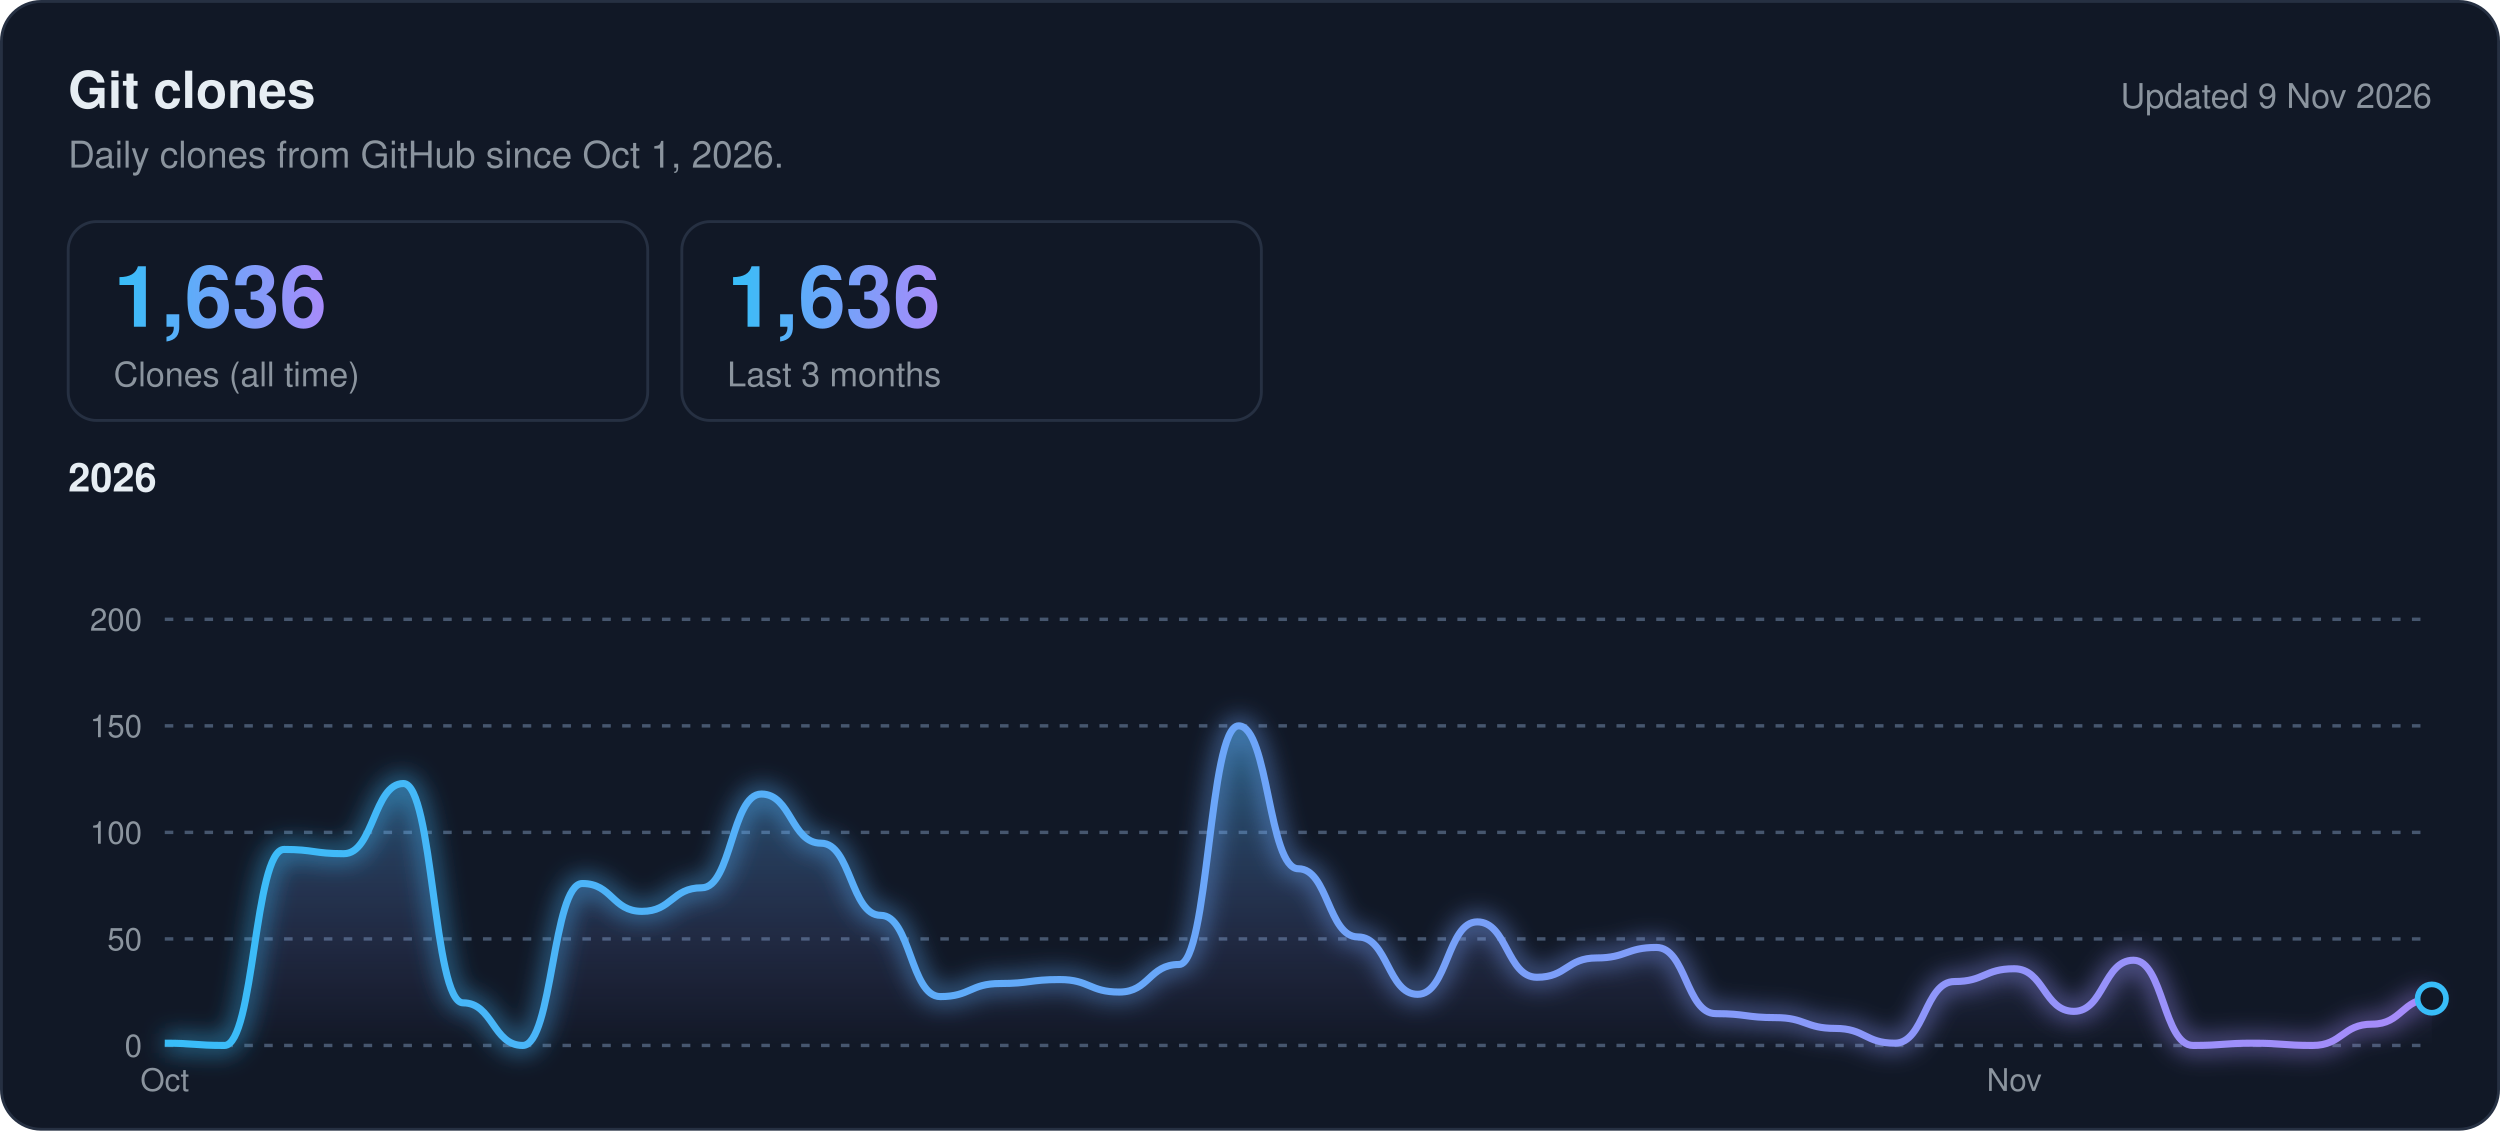
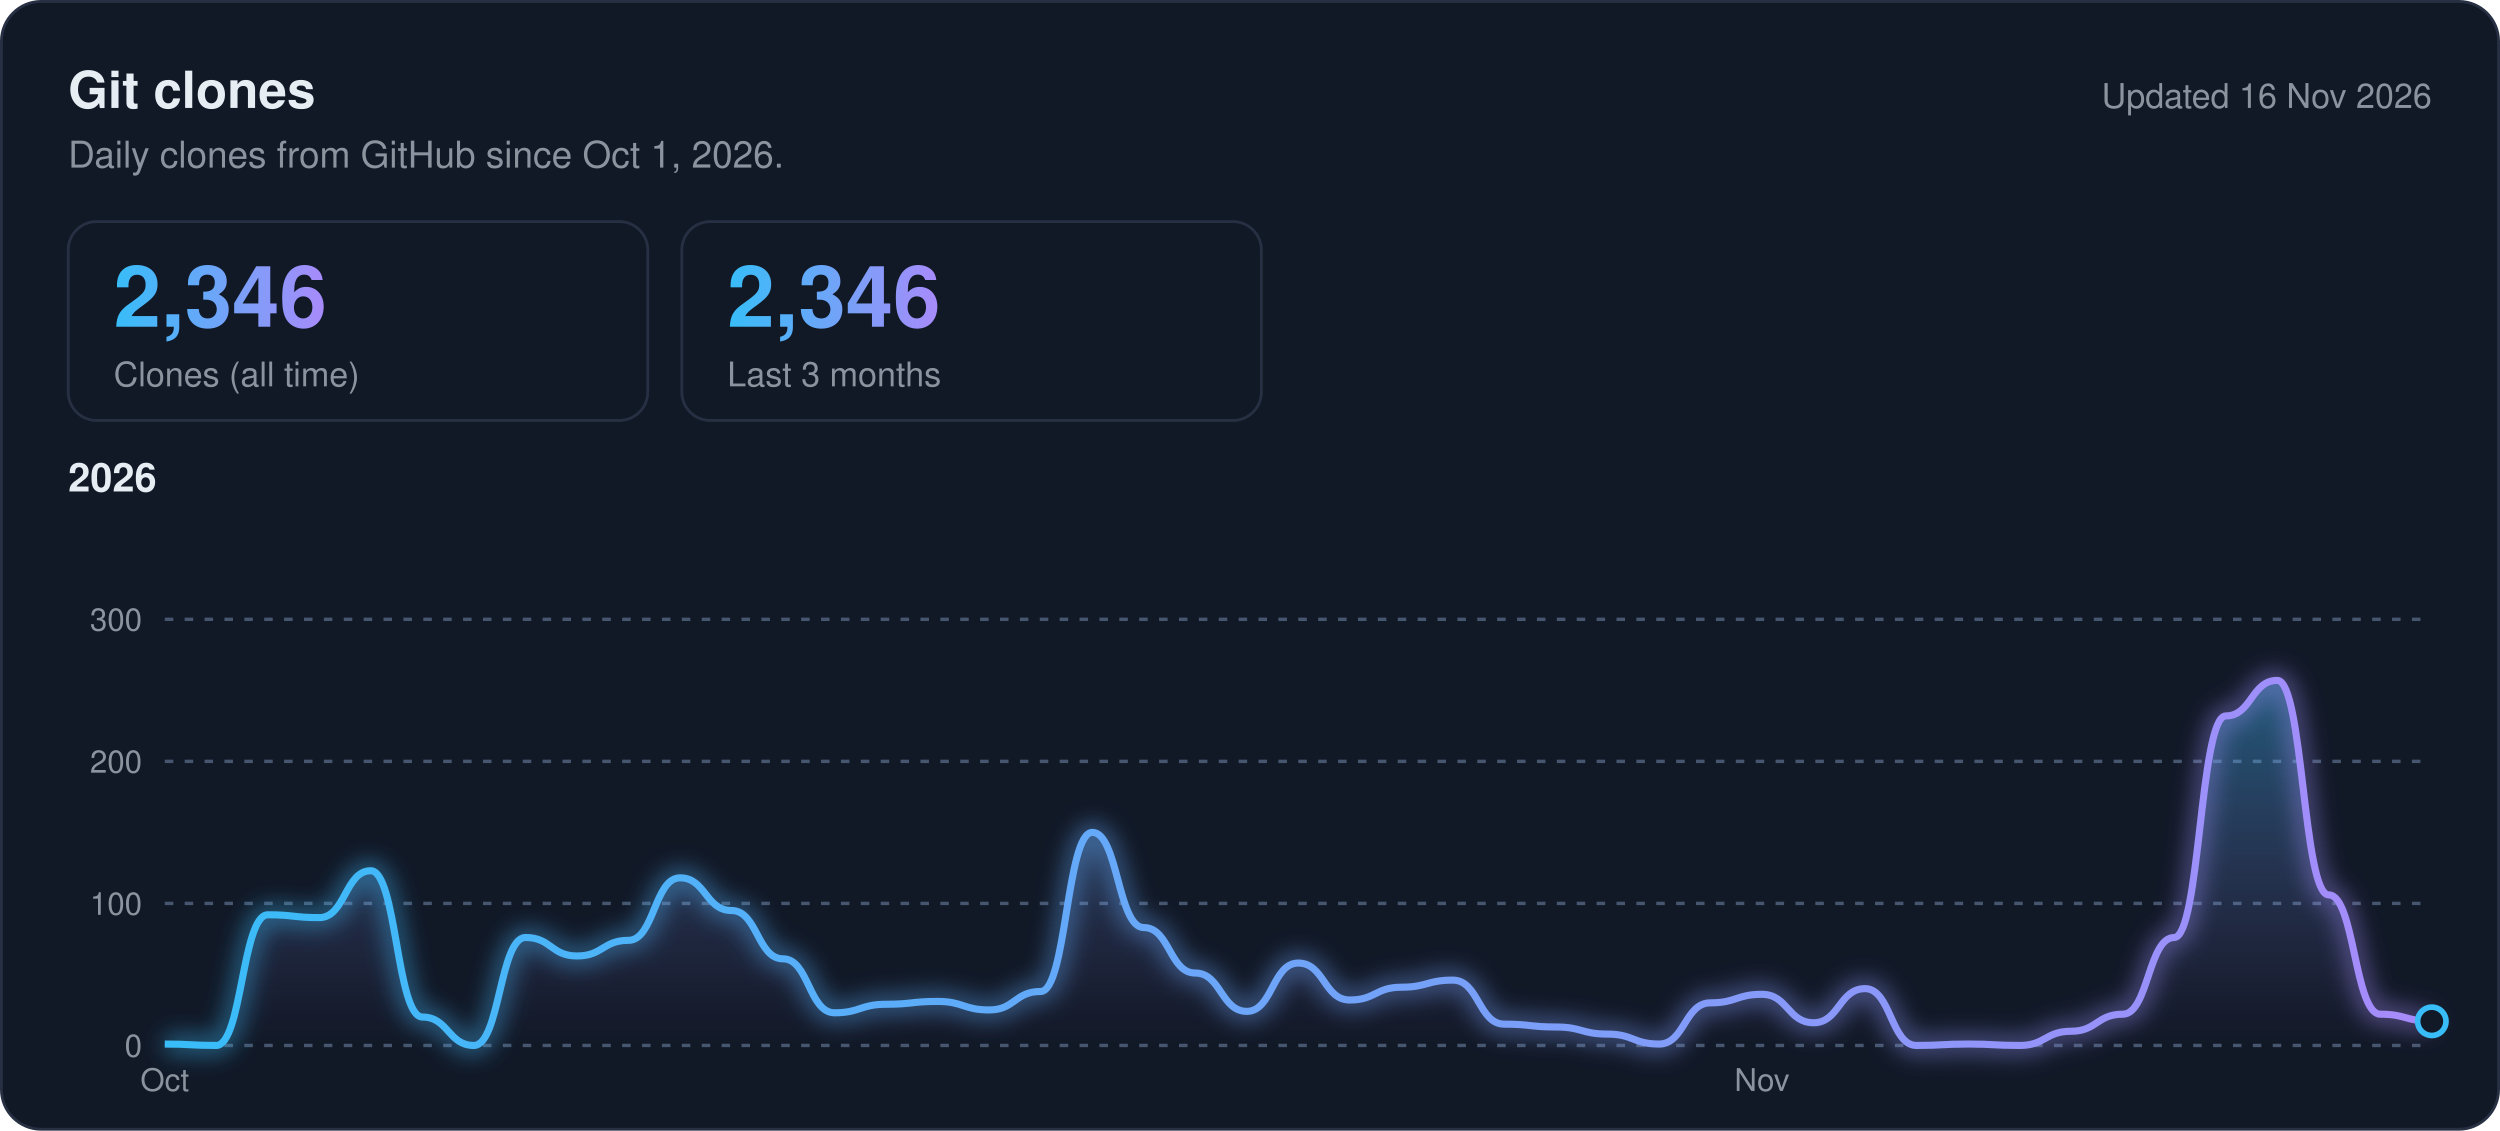
<svg xmlns="http://www.w3.org/2000/svg" viewBox="0 0 880 398" width="880" height="398" role="img" aria-label="Git clones" font-family="'Segoe UI', system-ui, -apple-system, Helvetica, Arial, sans-serif">
  <style>@keyframes draw{from{stroke-dasharray:1;stroke-dashoffset:1}to{stroke-dasharray:1;stroke-dashoffset:0}}@keyframes fade{from{opacity:0}}.ln,.gw{animation:draw 2.2s ease-out .2s backwards}.fd{animation:fade 1.4s ease 1.2s backwards}@media (prefers-reduced-motion:reduce){.lwv{display:none}}@media (prefers-reduced-motion:reduce){*{animation:none!important}}</style>
  <defs>
    <linearGradient id="lg" x1="0" x2="1">
      <stop offset="0" stop-color="#38bdf8" />
      <stop offset="1" stop-color="#a78bfa" />
    </linearGradient>
    <linearGradient id="ag" x1="0" x2="0" y1="0" y2="1">
      <stop offset="0" stop-color="#38bdf8" stop-opacity=".4" />
      <stop offset="1" stop-color="#a78bfa" stop-opacity="0" />
    </linearGradient>
    <filter id="gw" x="-5%" y="-30%" width="110%" height="160%">
      <feGaussianBlur stdDeviation="4" />
    </filter>
    <linearGradient id="wv0" gradientUnits="userSpaceOnUse" x1="0" y1="0" x2="880" y2="0" gradientTransform="translate(-20,0)">
      <stop offset="0" stop-color="#fff" stop-opacity="0" />
      <stop offset=".04" stop-color="#fff" stop-opacity="0" />
      <stop offset=".08" stop-color="#fff" stop-opacity="1" />
      <stop offset=".086" stop-color="#fff" stop-opacity="0" />
      <stop offset="1" stop-color="#fff" stop-opacity="0" />
      <animateTransform attributeName="gradientTransform" type="translate" values="-20 0;825 0" keyTimes="0;1" dur="8s" begin="2.4s" repeatCount="indefinite" />
    </linearGradient>
  </defs>
  <rect x=".5" y=".5" width="879" height="397" rx="14" fill="#111826" stroke="#263042" />
  <text x="24" y="38" font-size="18" font-weight="700" fill="#e6edf3">Git clones</text>
  <text x="24" y="59" font-size="13" fill="#8b949e">Daily clones from GitHub since Oct 1, 2026.</text>
-   <text x="856" y="38" font-size="12" fill="#8b949e" text-anchor="end">Updated 9 Nov 2026</text>
+   <text x="856" y="38" font-size="12" fill="#8b949e" text-anchor="end">Updated 16 Nov 2026</text>
  <rect x="24" y="78" width="204" height="70" rx="10" fill="none" stroke="#263042" />
-   <text x="40" y="115" font-size="30" font-weight="700" fill="url(#lg)">1,636</text>
+   <text x="40" y="115" font-size="30" font-weight="700" fill="url(#lg)">2,346</text>
  <text x="40" y="136" font-size="12" fill="#8b949e">Clones (all time)</text>
  <rect x="240" y="78" width="204" height="70" rx="10" fill="none" stroke="#263042" />
-   <text x="256" y="115" font-size="30" font-weight="700" fill="url(#lg)">1,636</text>
+   <text x="256" y="115" font-size="30" font-weight="700" fill="url(#lg)">2,346</text>
  <text x="256" y="136" font-size="12" fill="#8b949e">Last 3 months</text>
  <text x="24" y="173" font-size="14" font-weight="700" fill="#e6edf3">2026</text>
  <line x1="58" x2="856" y1="368.0" y2="368.0" stroke="#46566e" stroke-width="1.2" stroke-dasharray="3 4" />
  <text x="50" y="372.0" font-size="11" fill="#8b949e" text-anchor="end">0</text>
-   <line x1="58" x2="856" y1="330.5" y2="330.5" stroke="#46566e" stroke-width="1.2" stroke-dasharray="3 4" />
-   <text x="50" y="334.5" font-size="11" fill="#8b949e" text-anchor="end">50</text>
-   <line x1="58" x2="856" y1="293.0" y2="293.0" stroke="#46566e" stroke-width="1.2" stroke-dasharray="3 4" />
-   <text x="50" y="297.0" font-size="11" fill="#8b949e" text-anchor="end">100</text>
-   <line x1="58" x2="856" y1="255.5" y2="255.5" stroke="#46566e" stroke-width="1.2" stroke-dasharray="3 4" />
-   <text x="50" y="259.5" font-size="11" fill="#8b949e" text-anchor="end">150</text>
+   <line x1="58" x2="856" y1="318.0" y2="318.0" stroke="#46566e" stroke-width="1.2" stroke-dasharray="3 4" />
+   <text x="50" y="322.0" font-size="11" fill="#8b949e" text-anchor="end">100</text>
+   <line x1="58" x2="856" y1="268.0" y2="268.0" stroke="#46566e" stroke-width="1.2" stroke-dasharray="3 4" />
+   <text x="50" y="272.0" font-size="11" fill="#8b949e" text-anchor="end">200</text>
  <line x1="58" x2="856" y1="218.0" y2="218.0" stroke="#46566e" stroke-width="1.2" stroke-dasharray="3 4" />
-   <text x="50" y="222.0" font-size="11" fill="#8b949e" text-anchor="end">200</text>
+   <text x="50" y="222.0" font-size="11" fill="#8b949e" text-anchor="end">300</text>
  <text x="58.0" y="384" font-size="11" fill="#8b949e" text-anchor="middle">Oct</text>
-   <text x="709.0" y="384" font-size="11" fill="#8b949e" text-anchor="middle">Nov</text>
-   <path class="fd" d="M58.0,367.2C68.5,367.2 68.5,368.0 79.0,368.0C89.5,368.0 89.5,299.0 100.0,299.0C110.5,299.0 110.5,300.5 121.0,300.5C131.5,300.5 131.5,275.8 142.0,275.8C152.5,275.8 152.5,353.0 163.0,353.0C173.5,353.0 173.5,368.0 184.0,368.0C194.5,368.0 194.5,311.0 205.0,311.0C215.5,311.0 215.5,320.8 226.0,320.8C236.5,320.8 236.5,312.5 247.0,312.5C257.5,312.5 257.5,279.5 268.0,279.5C278.5,279.5 278.5,296.8 289.0,296.8C299.5,296.8 299.5,322.2 310.0,322.2C320.5,322.2 320.5,350.8 331.0,350.8C341.5,350.8 341.5,346.2 352.0,346.2C362.5,346.2 362.5,344.8 373.0,344.8C383.5,344.8 383.5,349.2 394.0,349.2C404.5,349.2 404.5,339.5 415.0,339.5C425.5,339.5 425.5,255.5 436.0,255.5C446.5,255.5 446.5,305.8 457.0,305.8C467.5,305.8 467.5,329.8 478.0,329.8C488.5,329.8 488.5,350.0 499.0,350.0C509.5,350.0 509.5,324.5 520.0,324.5C530.5,324.5 530.5,344.0 541.0,344.0C551.5,344.0 551.5,337.2 562.0,337.2C572.5,337.2 572.5,333.5 583.0,333.5C593.5,333.5 593.5,356.8 604.0,356.8C614.5,356.8 614.5,358.2 625.0,358.2C635.5,358.2 635.5,362.0 646.0,362.0C656.5,362.0 656.5,367.2 667.0,367.2C677.5,367.2 677.5,345.5 688.0,345.5C698.5,345.5 698.5,341.0 709.0,341.0C719.5,341.0 719.5,356.0 730.0,356.0C740.5,356.0 740.5,338.0 751.0,338.0C761.5,338.0 761.5,368.0 772.0,368.0C782.5,368.0 782.5,367.2 793.0,367.2C803.5,367.2 803.5,368.0 814.0,368.0C824.5,368.0 824.5,360.5 835.0,360.5C845.5,360.5 845.5,351.5 856.0,351.5L856.0,368.0L58.0,368.0Z" fill="url(#ag)" style="animation-delay:1.20s" />
-   <path class="gw" d="M58.0,367.2C68.5,367.2 68.5,368.0 79.0,368.0C89.5,368.0 89.5,299.0 100.0,299.0C110.5,299.0 110.5,300.5 121.0,300.5C131.5,300.5 131.5,275.8 142.0,275.8C152.5,275.8 152.5,353.0 163.0,353.0C173.5,353.0 173.5,368.0 184.0,368.0C194.5,368.0 194.5,311.0 205.0,311.0C215.5,311.0 215.5,320.8 226.0,320.8C236.5,320.8 236.5,312.5 247.0,312.5C257.5,312.5 257.5,279.5 268.0,279.5C278.5,279.5 278.5,296.8 289.0,296.8C299.5,296.8 299.5,322.2 310.0,322.2C320.5,322.2 320.5,350.8 331.0,350.8C341.5,350.8 341.5,346.2 352.0,346.2C362.5,346.2 362.5,344.8 373.0,344.8C383.5,344.8 383.5,349.2 394.0,349.2C404.5,349.2 404.5,339.5 415.0,339.5C425.5,339.5 425.5,255.5 436.0,255.5C446.5,255.5 446.5,305.8 457.0,305.8C467.5,305.8 467.5,329.8 478.0,329.8C488.5,329.8 488.5,350.0 499.0,350.0C509.5,350.0 509.5,324.5 520.0,324.5C530.5,324.5 530.5,344.0 541.0,344.0C551.5,344.0 551.5,337.2 562.0,337.2C572.5,337.2 572.5,333.5 583.0,333.5C593.5,333.5 593.5,356.8 604.0,356.8C614.5,356.8 614.5,358.2 625.0,358.2C635.5,358.2 635.5,362.0 646.0,362.0C656.5,362.0 656.5,367.2 667.0,367.2C677.5,367.2 677.5,345.5 688.0,345.5C698.5,345.5 698.5,341.0 709.0,341.0C719.5,341.0 719.5,356.0 730.0,356.0C740.5,356.0 740.5,338.0 751.0,338.0C761.5,338.0 761.5,368.0 772.0,368.0C782.5,368.0 782.5,367.2 793.0,367.2C803.5,367.2 803.5,368.0 814.0,368.0C824.5,368.0 824.5,360.5 835.0,360.5C845.5,360.5 845.5,351.5 856.0,351.5" pathLength="1" fill="none" stroke="url(#lg)" stroke-width="7" stroke-opacity=".45" filter="url(#gw)" style="animation-delay:0.20s" />
-   <path class="ln" d="M58.0,367.2C68.5,367.2 68.5,368.0 79.0,368.0C89.5,368.0 89.5,299.0 100.0,299.0C110.5,299.0 110.5,300.5 121.0,300.5C131.5,300.5 131.5,275.8 142.0,275.8C152.5,275.8 152.5,353.0 163.0,353.0C173.5,353.0 173.5,368.0 184.0,368.0C194.5,368.0 194.5,311.0 205.0,311.0C215.5,311.0 215.5,320.8 226.0,320.8C236.5,320.8 236.5,312.5 247.0,312.5C257.5,312.5 257.5,279.5 268.0,279.5C278.5,279.5 278.5,296.8 289.0,296.8C299.5,296.8 299.5,322.2 310.0,322.2C320.5,322.2 320.5,350.8 331.0,350.8C341.5,350.8 341.5,346.2 352.0,346.2C362.5,346.2 362.5,344.8 373.0,344.8C383.5,344.8 383.5,349.2 394.0,349.2C404.5,349.2 404.5,339.5 415.0,339.5C425.5,339.5 425.5,255.5 436.0,255.5C446.5,255.5 446.5,305.8 457.0,305.8C467.5,305.8 467.5,329.8 478.0,329.8C488.5,329.8 488.5,350.0 499.0,350.0C509.5,350.0 509.5,324.5 520.0,324.5C530.5,324.5 530.5,344.0 541.0,344.0C551.5,344.0 551.5,337.2 562.0,337.2C572.5,337.2 572.5,333.5 583.0,333.5C593.5,333.5 593.5,356.8 604.0,356.8C614.5,356.8 614.5,358.2 625.0,358.2C635.5,358.2 635.5,362.0 646.0,362.0C656.5,362.0 656.5,367.2 667.0,367.2C677.5,367.2 677.5,345.5 688.0,345.5C698.5,345.5 698.5,341.0 709.0,341.0C719.5,341.0 719.5,356.0 730.0,356.0C740.5,356.0 740.5,338.0 751.0,338.0C761.5,338.0 761.5,368.0 772.0,368.0C782.5,368.0 782.5,367.2 793.0,367.2C803.5,367.2 803.5,368.0 814.0,368.0C824.5,368.0 824.5,360.5 835.0,360.5C845.5,360.5 845.5,351.5 856.0,351.5" pathLength="1" fill="none" stroke="url(#lg)" stroke-width="2.5" stroke-linejoin="round" style="animation-delay:0.20s" />
-   <path class="lwv" d="M58.0,367.2C68.5,367.2 68.5,368.0 79.0,368.0C89.5,368.0 89.5,299.0 100.0,299.0C110.5,299.0 110.5,300.5 121.0,300.5C131.5,300.5 131.5,275.8 142.0,275.8C152.5,275.8 152.5,353.0 163.0,353.0C173.5,353.0 173.5,368.0 184.0,368.0C194.5,368.0 194.5,311.0 205.0,311.0C215.5,311.0 215.5,320.8 226.0,320.8C236.5,320.8 236.5,312.5 247.0,312.5C257.5,312.5 257.5,279.5 268.0,279.5C278.5,279.5 278.5,296.8 289.0,296.8C299.5,296.8 299.5,322.2 310.0,322.2C320.5,322.2 320.5,350.8 331.0,350.8C341.5,350.8 341.5,346.2 352.0,346.2C362.5,346.2 362.5,344.8 373.0,344.8C383.5,344.8 383.5,349.2 394.0,349.2C404.5,349.2 404.5,339.5 415.0,339.5C425.5,339.5 425.5,255.5 436.0,255.5C446.5,255.5 446.5,305.8 457.0,305.8C467.5,305.8 467.5,329.8 478.0,329.8C488.5,329.8 488.5,350.0 499.0,350.0C509.5,350.0 509.5,324.5 520.0,324.5C530.5,324.5 530.5,344.0 541.0,344.0C551.5,344.0 551.5,337.2 562.0,337.2C572.5,337.2 572.5,333.5 583.0,333.5C593.5,333.5 593.5,356.8 604.0,356.8C614.5,356.8 614.5,358.2 625.0,358.2C635.5,358.2 635.5,362.0 646.0,362.0C656.5,362.0 656.5,367.2 667.0,367.2C677.5,367.2 677.5,345.5 688.0,345.5C698.5,345.5 698.5,341.0 709.0,341.0C719.5,341.0 719.5,356.0 730.0,356.0C740.5,356.0 740.5,338.0 751.0,338.0C761.5,338.0 761.5,368.0 772.0,368.0C782.5,368.0 782.5,367.2 793.0,367.2C803.5,367.2 803.5,368.0 814.0,368.0C824.5,368.0 824.5,360.5 835.0,360.5C845.5,360.5 845.5,351.5 856.0,351.5" fill="none" stroke="url(#wv0)" stroke-width="5.5" stroke-linecap="round" filter="url(#gw)" />
-   <path class="lwv" d="M58.0,367.2C68.5,367.2 68.5,368.0 79.0,368.0C89.5,368.0 89.5,299.0 100.0,299.0C110.5,299.0 110.5,300.5 121.0,300.5C131.5,300.5 131.5,275.8 142.0,275.8C152.5,275.8 152.5,353.0 163.0,353.0C173.5,353.0 173.5,368.0 184.0,368.0C194.5,368.0 194.5,311.0 205.0,311.0C215.5,311.0 215.5,320.8 226.0,320.8C236.5,320.8 236.5,312.5 247.0,312.5C257.5,312.5 257.5,279.5 268.0,279.5C278.5,279.5 278.5,296.8 289.0,296.8C299.5,296.8 299.5,322.2 310.0,322.2C320.5,322.2 320.5,350.8 331.0,350.8C341.5,350.8 341.5,346.2 352.0,346.2C362.5,346.2 362.5,344.8 373.0,344.8C383.5,344.8 383.5,349.2 394.0,349.2C404.5,349.2 404.5,339.5 415.0,339.5C425.5,339.5 425.5,255.5 436.0,255.5C446.5,255.5 446.5,305.8 457.0,305.8C467.5,305.8 467.5,329.8 478.0,329.8C488.5,329.8 488.5,350.0 499.0,350.0C509.5,350.0 509.5,324.5 520.0,324.5C530.5,324.5 530.5,344.0 541.0,344.0C551.5,344.0 551.5,337.2 562.0,337.2C572.5,337.2 572.5,333.5 583.0,333.5C593.5,333.5 593.5,356.8 604.0,356.8C614.5,356.8 614.5,358.2 625.0,358.2C635.5,358.2 635.5,362.0 646.0,362.0C656.5,362.0 656.5,367.2 667.0,367.2C677.5,367.2 677.5,345.5 688.0,345.5C698.5,345.5 698.5,341.0 709.0,341.0C719.5,341.0 719.5,356.0 730.0,356.0C740.5,356.0 740.5,338.0 751.0,338.0C761.5,338.0 761.5,368.0 772.0,368.0C782.5,368.0 782.5,367.2 793.0,367.2C803.5,367.2 803.5,368.0 814.0,368.0C824.5,368.0 824.5,360.5 835.0,360.5C845.5,360.5 845.5,351.5 856.0,351.5" fill="none" stroke="url(#wv0)" stroke-width="2" stroke-linecap="round" />
-   <circle class="fd" cx="856.0" cy="351.5" r="5" fill="#111826" stroke="#38bdf8" stroke-width="2" style="animation-delay:1.20s" />
+   <text x="620.2" y="384" font-size="11" fill="#8b949e" text-anchor="middle">Nov</text>
+   <path class="fd" d="M58.0,367.5C67.1,367.5 67.1,368.0 76.1,368.0C85.2,368.0 85.2,322.0 94.3,322.0C103.3,322.0 103.3,323.0 112.4,323.0C121.5,323.0 121.5,306.5 130.5,306.5C139.6,306.5 139.6,358.0 148.7,358.0C157.8,358.0 157.8,368.0 166.8,368.0C175.9,368.0 175.9,330.0 185.0,330.0C194.0,330.0 194.0,336.5 203.1,336.5C212.2,336.5 212.2,331.0 221.2,331.0C230.3,331.0 230.3,309.0 239.4,309.0C248.4,309.0 248.4,320.5 257.5,320.5C266.6,320.5 266.6,337.5 275.6,337.5C284.7,337.5 284.7,356.5 293.8,356.5C302.8,356.5 302.8,353.5 311.9,353.5C321.0,353.5 321.0,352.5 330.0,352.5C339.1,352.5 339.1,355.5 348.2,355.5C357.2,355.5 357.2,349.0 366.3,349.0C375.4,349.0 375.4,293.0 384.5,293.0C393.5,293.0 393.5,326.5 402.6,326.5C411.7,326.5 411.7,342.5 420.7,342.5C429.8,342.5 429.8,356.0 438.9,356.0C447.9,356.0 447.9,339.0 457.0,339.0C466.1,339.0 466.1,352.0 475.1,352.0C484.2,352.0 484.2,347.5 493.3,347.5C502.3,347.5 502.3,345.0 511.4,345.0C520.5,345.0 520.5,360.5 529.5,360.5C538.6,360.5 538.6,361.5 547.7,361.5C556.8,361.5 556.8,364.0 565.8,364.0C574.9,364.0 574.9,367.5 584.0,367.5C593.0,367.5 593.0,353.0 602.1,353.0C611.2,353.0 611.2,350.0 620.2,350.0C629.3,350.0 629.3,360.0 638.4,360.0C647.4,360.0 647.4,348.0 656.5,348.0C665.6,348.0 665.6,368.0 674.6,368.0C683.7,368.0 683.7,367.5 692.8,367.5C701.8,367.5 701.8,368.0 710.9,368.0C720.0,368.0 720.0,363.0 729.0,363.0C738.1,363.0 738.1,357.0 747.2,357.0C756.2,357.0 756.2,330.0 765.3,330.0C774.4,330.0 774.4,252.0 783.5,252.0C792.5,252.0 792.5,239.5 801.6,239.5C810.7,239.5 810.7,315.0 819.7,315.0C828.8,315.0 828.8,357.0 837.9,357.0C846.9,357.0 846.9,359.5 856.0,359.5L856.0,368.0L58.0,368.0Z" fill="url(#ag)" style="animation-delay:1.20s" />
+   <path class="gw" d="M58.0,367.5C67.1,367.5 67.1,368.0 76.1,368.0C85.2,368.0 85.2,322.0 94.3,322.0C103.3,322.0 103.3,323.0 112.4,323.0C121.5,323.0 121.5,306.5 130.5,306.5C139.6,306.5 139.6,358.0 148.7,358.0C157.8,358.0 157.8,368.0 166.8,368.0C175.9,368.0 175.9,330.0 185.0,330.0C194.0,330.0 194.0,336.5 203.1,336.5C212.2,336.5 212.2,331.0 221.2,331.0C230.3,331.0 230.3,309.0 239.4,309.0C248.4,309.0 248.4,320.5 257.5,320.5C266.6,320.5 266.6,337.5 275.6,337.5C284.7,337.5 284.7,356.5 293.8,356.5C302.8,356.5 302.8,353.5 311.9,353.5C321.0,353.5 321.0,352.5 330.0,352.5C339.1,352.5 339.1,355.5 348.2,355.5C357.2,355.5 357.2,349.0 366.3,349.0C375.4,349.0 375.4,293.0 384.5,293.0C393.5,293.0 393.5,326.5 402.6,326.5C411.7,326.5 411.7,342.5 420.7,342.5C429.8,342.5 429.8,356.0 438.9,356.0C447.9,356.0 447.9,339.0 457.0,339.0C466.1,339.0 466.1,352.0 475.1,352.0C484.2,352.0 484.2,347.5 493.3,347.5C502.3,347.5 502.3,345.0 511.4,345.0C520.5,345.0 520.5,360.5 529.5,360.5C538.6,360.5 538.6,361.5 547.7,361.5C556.8,361.5 556.8,364.0 565.8,364.0C574.9,364.0 574.9,367.5 584.0,367.5C593.0,367.5 593.0,353.0 602.1,353.0C611.2,353.0 611.2,350.0 620.2,350.0C629.3,350.0 629.3,360.0 638.4,360.0C647.4,360.0 647.4,348.0 656.5,348.0C665.6,348.0 665.6,368.0 674.6,368.0C683.7,368.0 683.7,367.5 692.8,367.5C701.8,367.5 701.8,368.0 710.9,368.0C720.0,368.0 720.0,363.0 729.0,363.0C738.1,363.0 738.1,357.0 747.2,357.0C756.2,357.0 756.2,330.0 765.3,330.0C774.4,330.0 774.4,252.0 783.5,252.0C792.5,252.0 792.5,239.5 801.6,239.5C810.7,239.5 810.7,315.0 819.7,315.0C828.8,315.0 828.8,357.0 837.9,357.0C846.9,357.0 846.9,359.5 856.0,359.5" pathLength="1" fill="none" stroke="url(#lg)" stroke-width="7" stroke-opacity=".45" filter="url(#gw)" style="animation-delay:0.20s" />
+   <path class="ln" d="M58.0,367.5C67.1,367.5 67.1,368.0 76.1,368.0C85.2,368.0 85.2,322.0 94.3,322.0C103.3,322.0 103.3,323.0 112.4,323.0C121.5,323.0 121.5,306.5 130.5,306.5C139.6,306.5 139.6,358.0 148.7,358.0C157.8,358.0 157.8,368.0 166.8,368.0C175.9,368.0 175.9,330.0 185.0,330.0C194.0,330.0 194.0,336.5 203.1,336.5C212.2,336.5 212.2,331.0 221.2,331.0C230.3,331.0 230.3,309.0 239.4,309.0C248.4,309.0 248.4,320.5 257.5,320.5C266.6,320.5 266.6,337.5 275.6,337.5C284.7,337.5 284.7,356.5 293.8,356.5C302.8,356.5 302.8,353.5 311.9,353.5C321.0,353.5 321.0,352.5 330.0,352.5C339.1,352.5 339.1,355.5 348.2,355.5C357.2,355.5 357.2,349.0 366.3,349.0C375.4,349.0 375.4,293.0 384.5,293.0C393.5,293.0 393.5,326.5 402.6,326.5C411.7,326.5 411.7,342.5 420.7,342.5C429.8,342.5 429.8,356.0 438.9,356.0C447.9,356.0 447.9,339.0 457.0,339.0C466.1,339.0 466.1,352.0 475.1,352.0C484.2,352.0 484.2,347.5 493.3,347.5C502.3,347.5 502.3,345.0 511.4,345.0C520.5,345.0 520.5,360.5 529.5,360.5C538.6,360.5 538.6,361.5 547.7,361.5C556.8,361.5 556.8,364.0 565.8,364.0C574.9,364.0 574.9,367.5 584.0,367.5C593.0,367.5 593.0,353.0 602.1,353.0C611.2,353.0 611.2,350.0 620.2,350.0C629.3,350.0 629.3,360.0 638.4,360.0C647.4,360.0 647.4,348.0 656.5,348.0C665.6,348.0 665.6,368.0 674.6,368.0C683.7,368.0 683.7,367.5 692.8,367.5C701.8,367.5 701.8,368.0 710.9,368.0C720.0,368.0 720.0,363.0 729.0,363.0C738.1,363.0 738.1,357.0 747.2,357.0C756.2,357.0 756.2,330.0 765.3,330.0C774.4,330.0 774.4,252.0 783.5,252.0C792.5,252.0 792.5,239.5 801.6,239.5C810.7,239.5 810.7,315.0 819.7,315.0C828.8,315.0 828.8,357.0 837.9,357.0C846.9,357.0 846.9,359.5 856.0,359.5" pathLength="1" fill="none" stroke="url(#lg)" stroke-width="2.5" stroke-linejoin="round" style="animation-delay:0.20s" />
+   <path class="lwv" d="M58.0,367.5C67.1,367.5 67.1,368.0 76.1,368.0C85.2,368.0 85.2,322.0 94.3,322.0C103.3,322.0 103.3,323.0 112.4,323.0C121.5,323.0 121.5,306.5 130.5,306.5C139.6,306.5 139.6,358.0 148.7,358.0C157.8,358.0 157.8,368.0 166.8,368.0C175.9,368.0 175.9,330.0 185.0,330.0C194.0,330.0 194.0,336.5 203.1,336.5C212.2,336.5 212.2,331.0 221.2,331.0C230.3,331.0 230.3,309.0 239.4,309.0C248.4,309.0 248.4,320.5 257.5,320.5C266.6,320.5 266.6,337.5 275.6,337.5C284.7,337.5 284.7,356.5 293.8,356.5C302.8,356.5 302.8,353.5 311.9,353.5C321.0,353.5 321.0,352.5 330.0,352.5C339.1,352.5 339.1,355.5 348.2,355.5C357.2,355.5 357.2,349.0 366.3,349.0C375.4,349.0 375.4,293.0 384.5,293.0C393.5,293.0 393.5,326.5 402.6,326.5C411.7,326.5 411.7,342.5 420.7,342.5C429.8,342.5 429.8,356.0 438.9,356.0C447.9,356.0 447.9,339.0 457.0,339.0C466.1,339.0 466.1,352.0 475.1,352.0C484.2,352.0 484.2,347.5 493.3,347.5C502.3,347.5 502.3,345.0 511.4,345.0C520.5,345.0 520.5,360.5 529.5,360.5C538.6,360.5 538.6,361.5 547.7,361.5C556.8,361.5 556.8,364.0 565.8,364.0C574.9,364.0 574.9,367.5 584.0,367.5C593.0,367.5 593.0,353.0 602.1,353.0C611.2,353.0 611.2,350.0 620.2,350.0C629.3,350.0 629.3,360.0 638.4,360.0C647.4,360.0 647.4,348.0 656.5,348.0C665.6,348.0 665.6,368.0 674.6,368.0C683.7,368.0 683.7,367.5 692.8,367.5C701.8,367.5 701.8,368.0 710.9,368.0C720.0,368.0 720.0,363.0 729.0,363.0C738.1,363.0 738.1,357.0 747.2,357.0C756.2,357.0 756.2,330.0 765.3,330.0C774.4,330.0 774.4,252.0 783.5,252.0C792.5,252.0 792.5,239.5 801.6,239.5C810.7,239.5 810.7,315.0 819.7,315.0C828.8,315.0 828.8,357.0 837.9,357.0C846.9,357.0 846.9,359.5 856.0,359.5" fill="none" stroke="url(#wv0)" stroke-width="5.5" stroke-linecap="round" filter="url(#gw)" />
+   <path class="lwv" d="M58.0,367.5C67.1,367.5 67.1,368.0 76.1,368.0C85.2,368.0 85.2,322.0 94.3,322.0C103.3,322.0 103.3,323.0 112.4,323.0C121.5,323.0 121.5,306.5 130.5,306.5C139.6,306.5 139.6,358.0 148.7,358.0C157.8,358.0 157.8,368.0 166.8,368.0C175.9,368.0 175.9,330.0 185.0,330.0C194.0,330.0 194.0,336.5 203.1,336.5C212.2,336.5 212.2,331.0 221.2,331.0C230.3,331.0 230.3,309.0 239.4,309.0C248.4,309.0 248.4,320.5 257.5,320.5C266.6,320.5 266.6,337.5 275.6,337.5C284.7,337.5 284.7,356.5 293.8,356.5C302.8,356.5 302.8,353.5 311.9,353.5C321.0,353.5 321.0,352.5 330.0,352.5C339.1,352.5 339.1,355.5 348.2,355.5C357.2,355.5 357.2,349.0 366.3,349.0C375.4,349.0 375.4,293.0 384.5,293.0C393.5,293.0 393.5,326.5 402.6,326.5C411.7,326.5 411.7,342.5 420.7,342.5C429.8,342.5 429.8,356.0 438.9,356.0C447.9,356.0 447.9,339.0 457.0,339.0C466.1,339.0 466.1,352.0 475.1,352.0C484.2,352.0 484.2,347.5 493.3,347.5C502.3,347.5 502.3,345.0 511.4,345.0C520.5,345.0 520.5,360.5 529.5,360.5C538.6,360.5 538.6,361.5 547.7,361.5C556.8,361.5 556.8,364.0 565.8,364.0C574.9,364.0 574.9,367.5 584.0,367.5C593.0,367.5 593.0,353.0 602.1,353.0C611.2,353.0 611.2,350.0 620.2,350.0C629.3,350.0 629.3,360.0 638.4,360.0C647.4,360.0 647.4,348.0 656.5,348.0C665.6,348.0 665.6,368.0 674.6,368.0C683.7,368.0 683.7,367.5 692.8,367.5C701.8,367.5 701.8,368.0 710.9,368.0C720.0,368.0 720.0,363.0 729.0,363.0C738.1,363.0 738.1,357.0 747.2,357.0C756.2,357.0 756.2,330.0 765.3,330.0C774.4,330.0 774.4,252.0 783.5,252.0C792.5,252.0 792.5,239.5 801.6,239.5C810.7,239.5 810.7,315.0 819.7,315.0C828.8,315.0 828.8,357.0 837.9,357.0C846.9,357.0 846.9,359.5 856.0,359.5" fill="none" stroke="url(#wv0)" stroke-width="2" stroke-linecap="round" />
+   <circle class="fd" cx="856.0" cy="359.5" r="5" fill="#111826" stroke="#38bdf8" stroke-width="2" style="animation-delay:1.20s" />
</svg>
